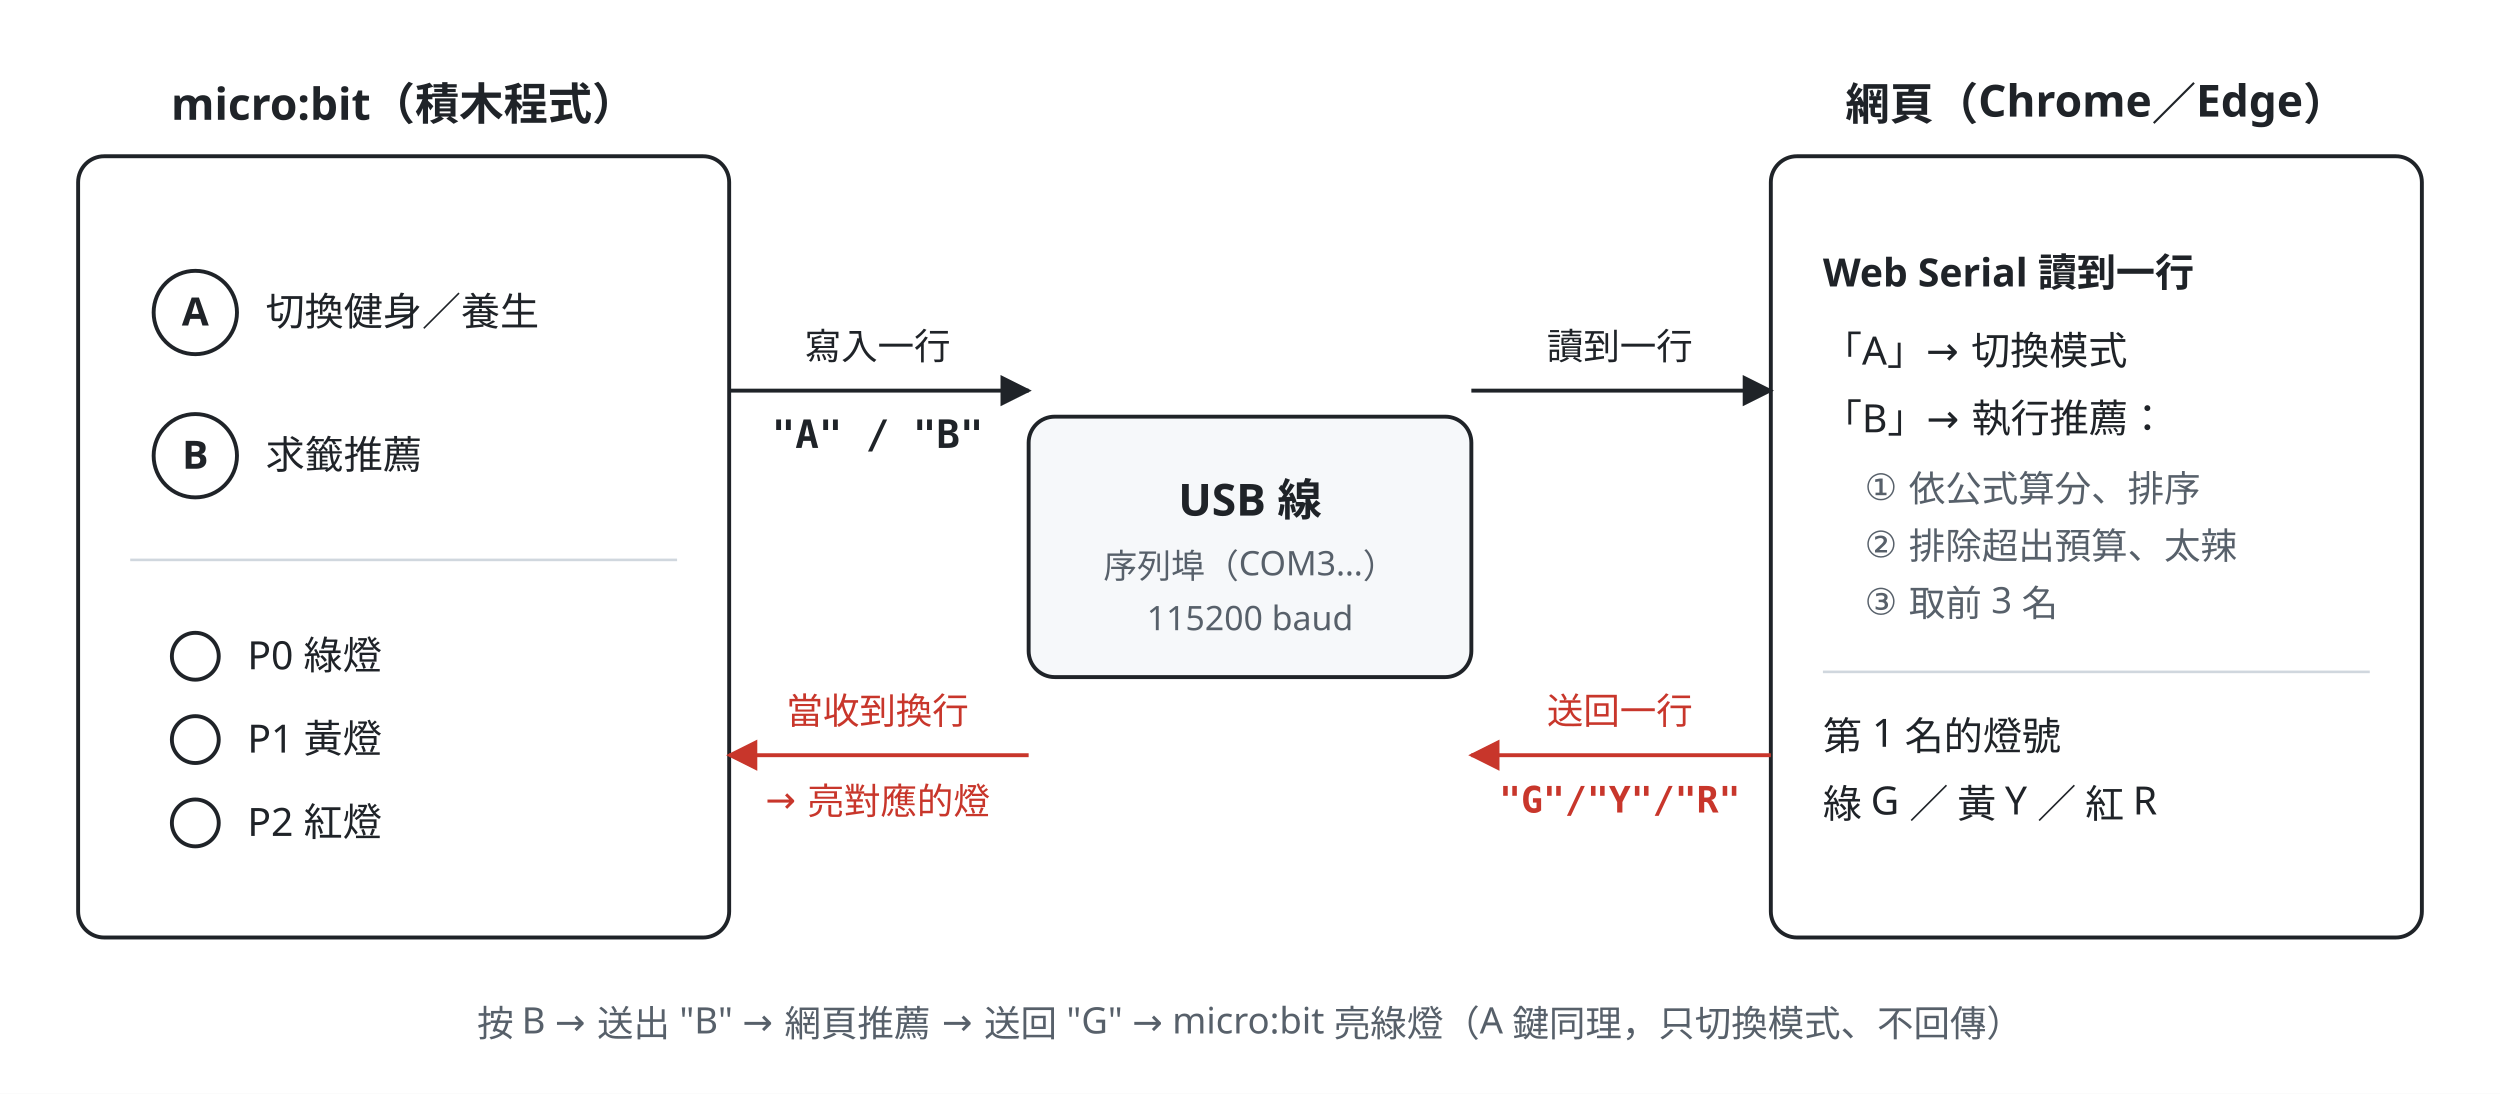
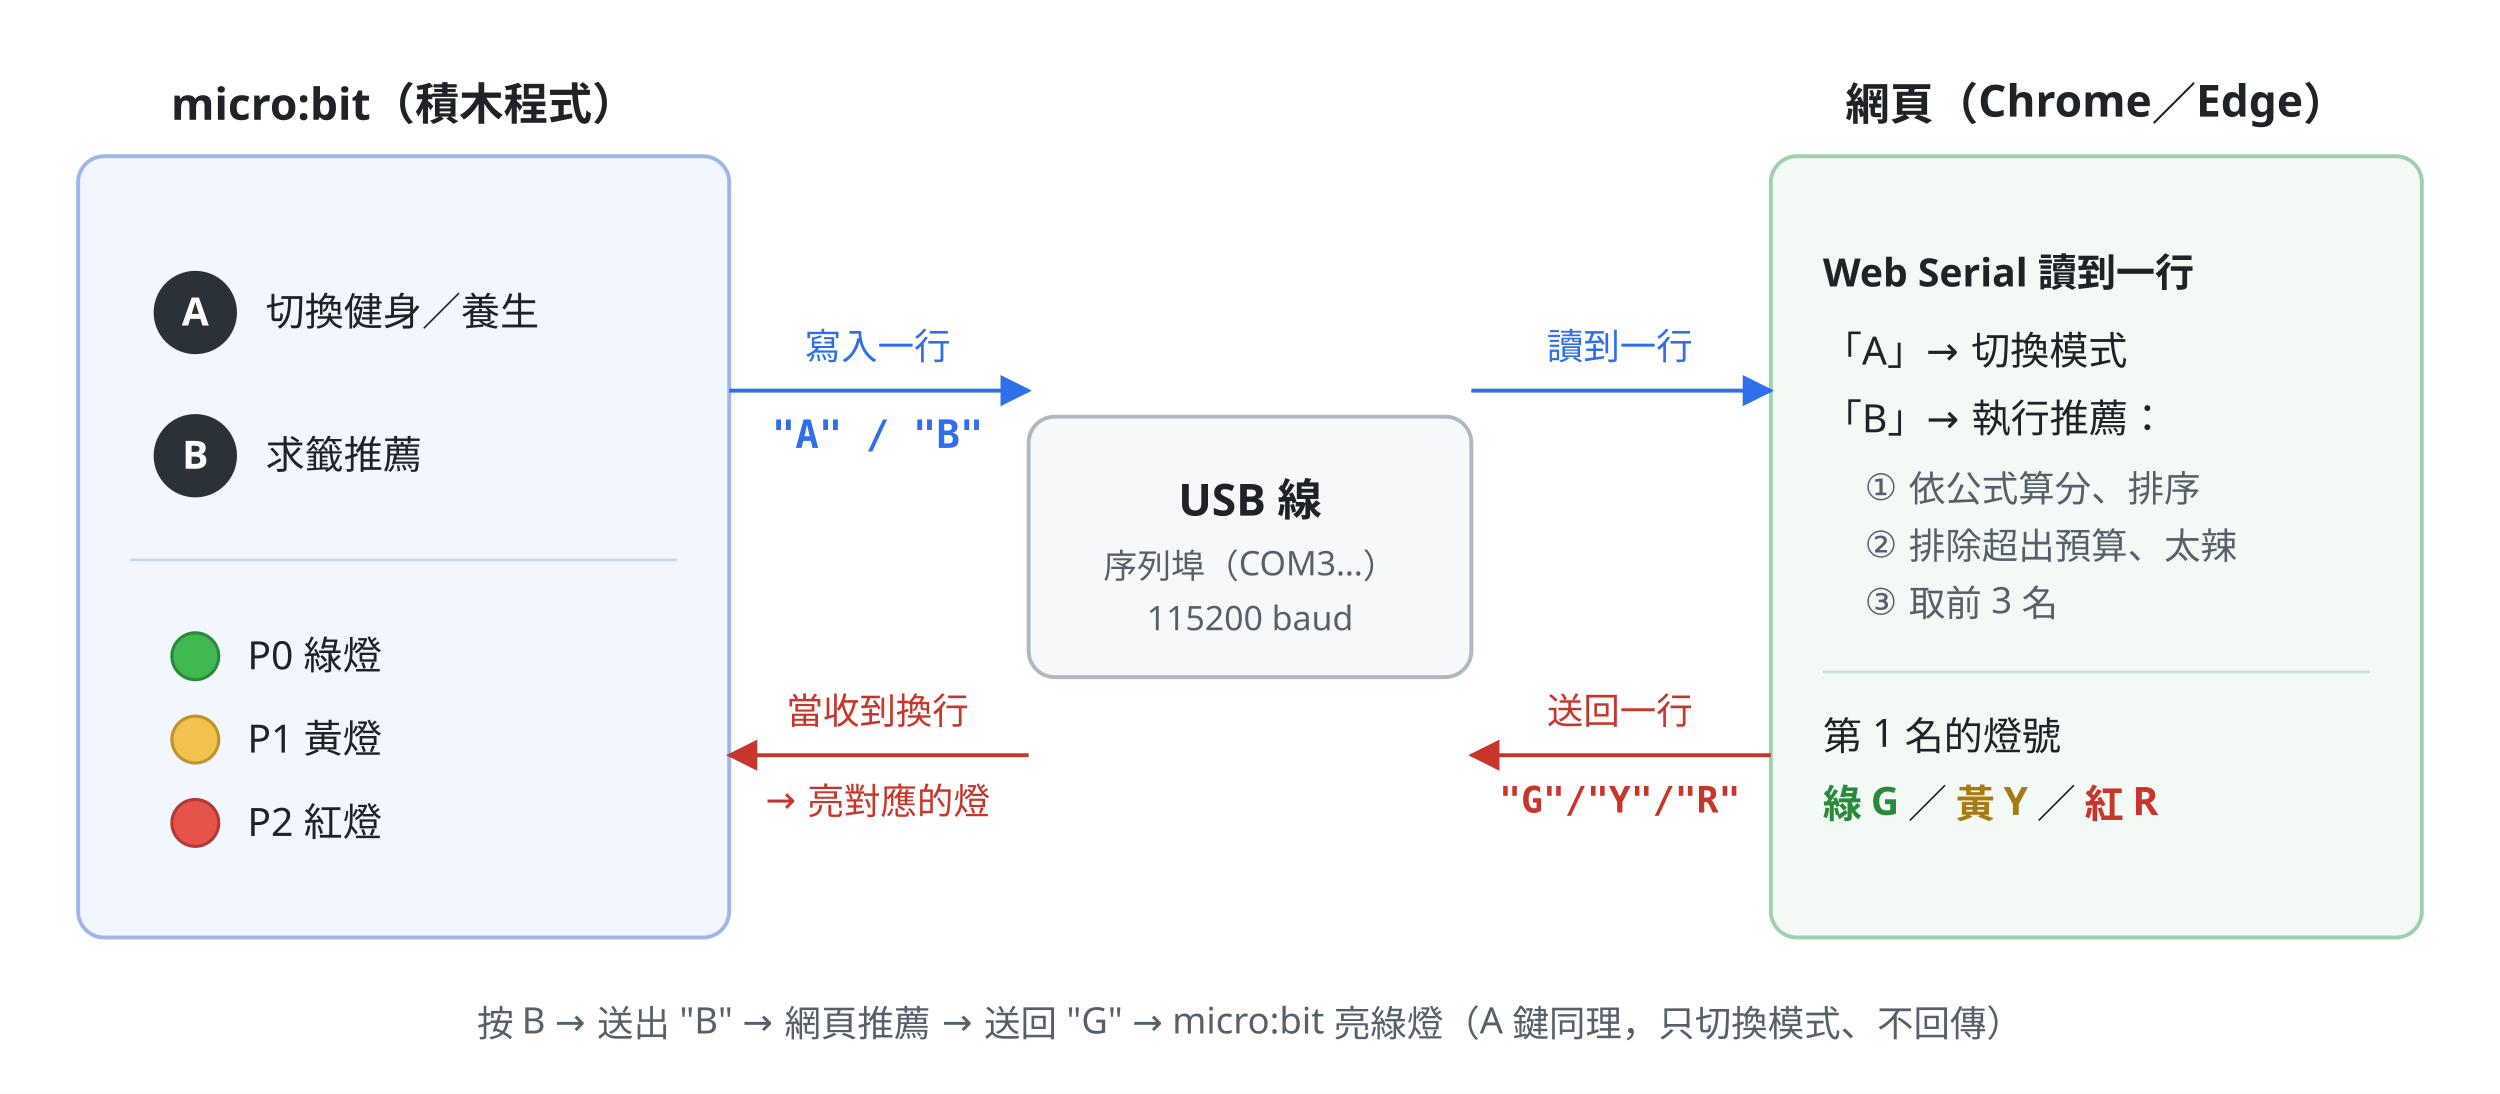
<svg xmlns="http://www.w3.org/2000/svg" viewBox="0 0 960 420" font-family="'PingFang TC','Noto Sans TC','Microsoft JhengHei',sans-serif" font-size="15" fill="#1f2328">
  <defs>
    <marker id="ar" viewBox="0 0 10 10" refX="9" refY="5" markerWidth="8" markerHeight="8" orient="auto-start-reverse">
-       <path d="M0 0 L10 5 L0 10 Z" fill="#1f2328" />
+       <path d="M0 0 L10 5 L0 10 Z" fill="#2f6feb" />
    </marker>
    <marker id="arr" viewBox="0 0 10 10" refX="9" refY="5" markerWidth="8" markerHeight="8" orient="auto-start-reverse">
      <path d="M0 0 L10 5 L0 10 Z" fill="#c8362b" />
    </marker>
  </defs>
  <rect width="960" height="420" fill="#ffffff" />
-   <rect x="30" y="60" width="250" height="300" rx="10" fill="none" stroke="#1f2328" stroke-width="1.5" />
+   <rect x="30" y="60" width="250" height="300" rx="10" fill="#f1f6ff" stroke="#9db7e8" stroke-width="1.5" />
  <text x="155" y="46" text-anchor="middle" font-weight="700" font-size="17">micro:bit（積木程式）</text>
-   <circle cx="75" cy="120" r="16" fill="none" stroke="#1f2328" stroke-width="1.5" />
-   <text x="75" y="125" text-anchor="middle" font-weight="700">A</text>
+   <circle cx="75" cy="120" r="16" fill="#2b3138" />
+   <text x="75" y="125" text-anchor="middle" font-weight="700" fill="#fff">A</text>
  <text x="102" y="125">切換健身／養生</text>
-   <circle cx="75" cy="175" r="16" fill="none" stroke="#1f2328" stroke-width="1.5" />
-   <text x="75" y="180" text-anchor="middle" font-weight="700">B</text>
+   <circle cx="75" cy="175" r="16" fill="#2b3138" />
+   <text x="75" y="180" text-anchor="middle" font-weight="700" fill="#fff">B</text>
  <text x="102" y="180">求籤推薦</text>
-   <line x1="50" y1="215" x2="260" y2="215" stroke="#d0d7de" />
-   <circle cx="75" cy="252" r="9" fill="none" stroke="#1f2328" stroke-width="1.5" />
+   <line x1="50" y1="215" x2="260" y2="215" stroke="#c8d6ef" />
+   <circle cx="75" cy="252" r="9" fill="#3fb950" stroke="#2a8a3b" stroke-width="1.2" />
  <text x="95" y="257">P0 綠燈</text>
-   <circle cx="75" cy="284" r="9" fill="none" stroke="#1f2328" stroke-width="1.5" />
+   <circle cx="75" cy="284" r="9" fill="#f2c14e" stroke="#c2932a" stroke-width="1.2" />
  <text x="95" y="289">P1 黃燈</text>
-   <circle cx="75" cy="316" r="9" fill="none" stroke="#1f2328" stroke-width="1.5" />
+   <circle cx="75" cy="316" r="9" fill="#e5534b" stroke="#b33a33" stroke-width="1.2" />
  <text x="95" y="321">P2 紅燈</text>
-   <rect x="395" y="160" width="170" height="100" rx="10" fill="#f6f8fa" stroke="#1f2328" stroke-width="1.5" />
+   <rect x="395" y="160" width="170" height="100" rx="10" fill="#f6f8fa" stroke="#afb8c1" stroke-width="1.5" />
  <text x="480" y="198" text-anchor="middle" font-weight="700" font-size="17">USB 線</text>
  <text x="480" y="222" text-anchor="middle" font-size="13" fill="#57606a">序列埠（COM3…）</text>
  <text x="480" y="242" text-anchor="middle" font-size="13" fill="#57606a">115200 baud</text>
-   <rect x="680" y="60" width="250" height="300" rx="10" fill="none" stroke="#1f2328" stroke-width="1.5" />
+   <rect x="680" y="60" width="250" height="300" rx="10" fill="#f3faf5" stroke="#9fd0ae" stroke-width="1.5" />
  <text x="805" y="46" text-anchor="middle" font-weight="700" font-size="17">網頁（Chrome／Edge）</text>
  <text x="700" y="110" font-weight="700">Web Serial 讀到一行</text>
  <text x="700" y="140">「A」→ 切換模式</text>
  <text x="700" y="166">「B」→ 執行推薦：</text>
  <text x="716" y="192" font-size="14" fill="#57606a">① 依公式算分、排序</text>
  <text x="716" y="214" font-size="14" fill="#57606a">② 排除超出預算、太辣</text>
  <text x="716" y="236" font-size="14" fill="#57606a">③ 取前 3 名</text>
-   <line x1="700" y1="258" x2="910" y2="258" stroke="#d0d7de" />
+   <line x1="700" y1="258" x2="910" y2="258" stroke="#c6e3cf" />
  <text x="700" y="288">第 1 名的燈號</text>
-   <text x="700" y="314">綠 G ／ 黃 Y ／ 紅 R</text>
-   <path d="M280 150 H395" fill="none" stroke="#1f2328" stroke-width="1.5" marker-end="url(#ar)" />
-   <path d="M565 150 H680" fill="none" stroke="#1f2328" stroke-width="1.5" marker-end="url(#ar)" />
-   <text x="337" y="138" text-anchor="middle" font-size="14">寫入一行</text>
-   <text x="337" y="172" text-anchor="middle" font-family="ui-monospace,Menlo,monospace" font-weight="700">"A" / "B"</text>
-   <text x="622" y="138" text-anchor="middle" font-size="14">讀到一行</text>
+   <text x="700" y="314">
+     <tspan fill="#2a8a3b" font-weight="700">綠 G</tspan> ／ <tspan fill="#a87a12" font-weight="700">黃 Y</tspan> ／ <tspan fill="#c8362b" font-weight="700">紅 R</tspan>
+   </text>
+   <path d="M280 150 H395" fill="none" stroke="#2f6feb" stroke-width="1.5" marker-end="url(#ar)" />
+   <path d="M565 150 H680" fill="none" stroke="#2f6feb" stroke-width="1.5" marker-end="url(#ar)" />
+   <text x="337" y="138" text-anchor="middle" font-size="14" fill="#2f6feb">寫入一行</text>
+   <text x="337" y="172" text-anchor="middle" font-family="ui-monospace,Menlo,monospace" font-weight="700" fill="#2f6feb">"A" / "B"</text>
+   <text x="622" y="138" text-anchor="middle" font-size="14" fill="#2f6feb">讀到一行</text>
  <path d="M680 290 H565" fill="none" stroke="#c8362b" stroke-width="1.5" marker-end="url(#arr)" />
  <path d="M395 290 H280" fill="none" stroke="#c8362b" stroke-width="1.5" marker-end="url(#arr)" />
  <text x="622" y="278" text-anchor="middle" font-size="14" fill="#c8362b">送回一行</text>
  <text x="622" y="312" text-anchor="middle" font-family="ui-monospace,Menlo,monospace" font-weight="700" font-size="14" fill="#c8362b">"G"/"Y"/"R"</text>
  <text x="337" y="278" text-anchor="middle" font-size="14" fill="#c8362b">當收到換行</text>
  <text x="337" y="312" text-anchor="middle" font-size="14" fill="#c8362b">→ 亮對應的燈</text>
  <text x="480" y="398" text-anchor="middle" font-size="14" fill="#57606a">按 B → 送出 "B" → 網頁推薦 → 送回 "G" → micro:bit 亮綠燈（A 鍵同理，只切換模式、不回傳）</text>
</svg>
